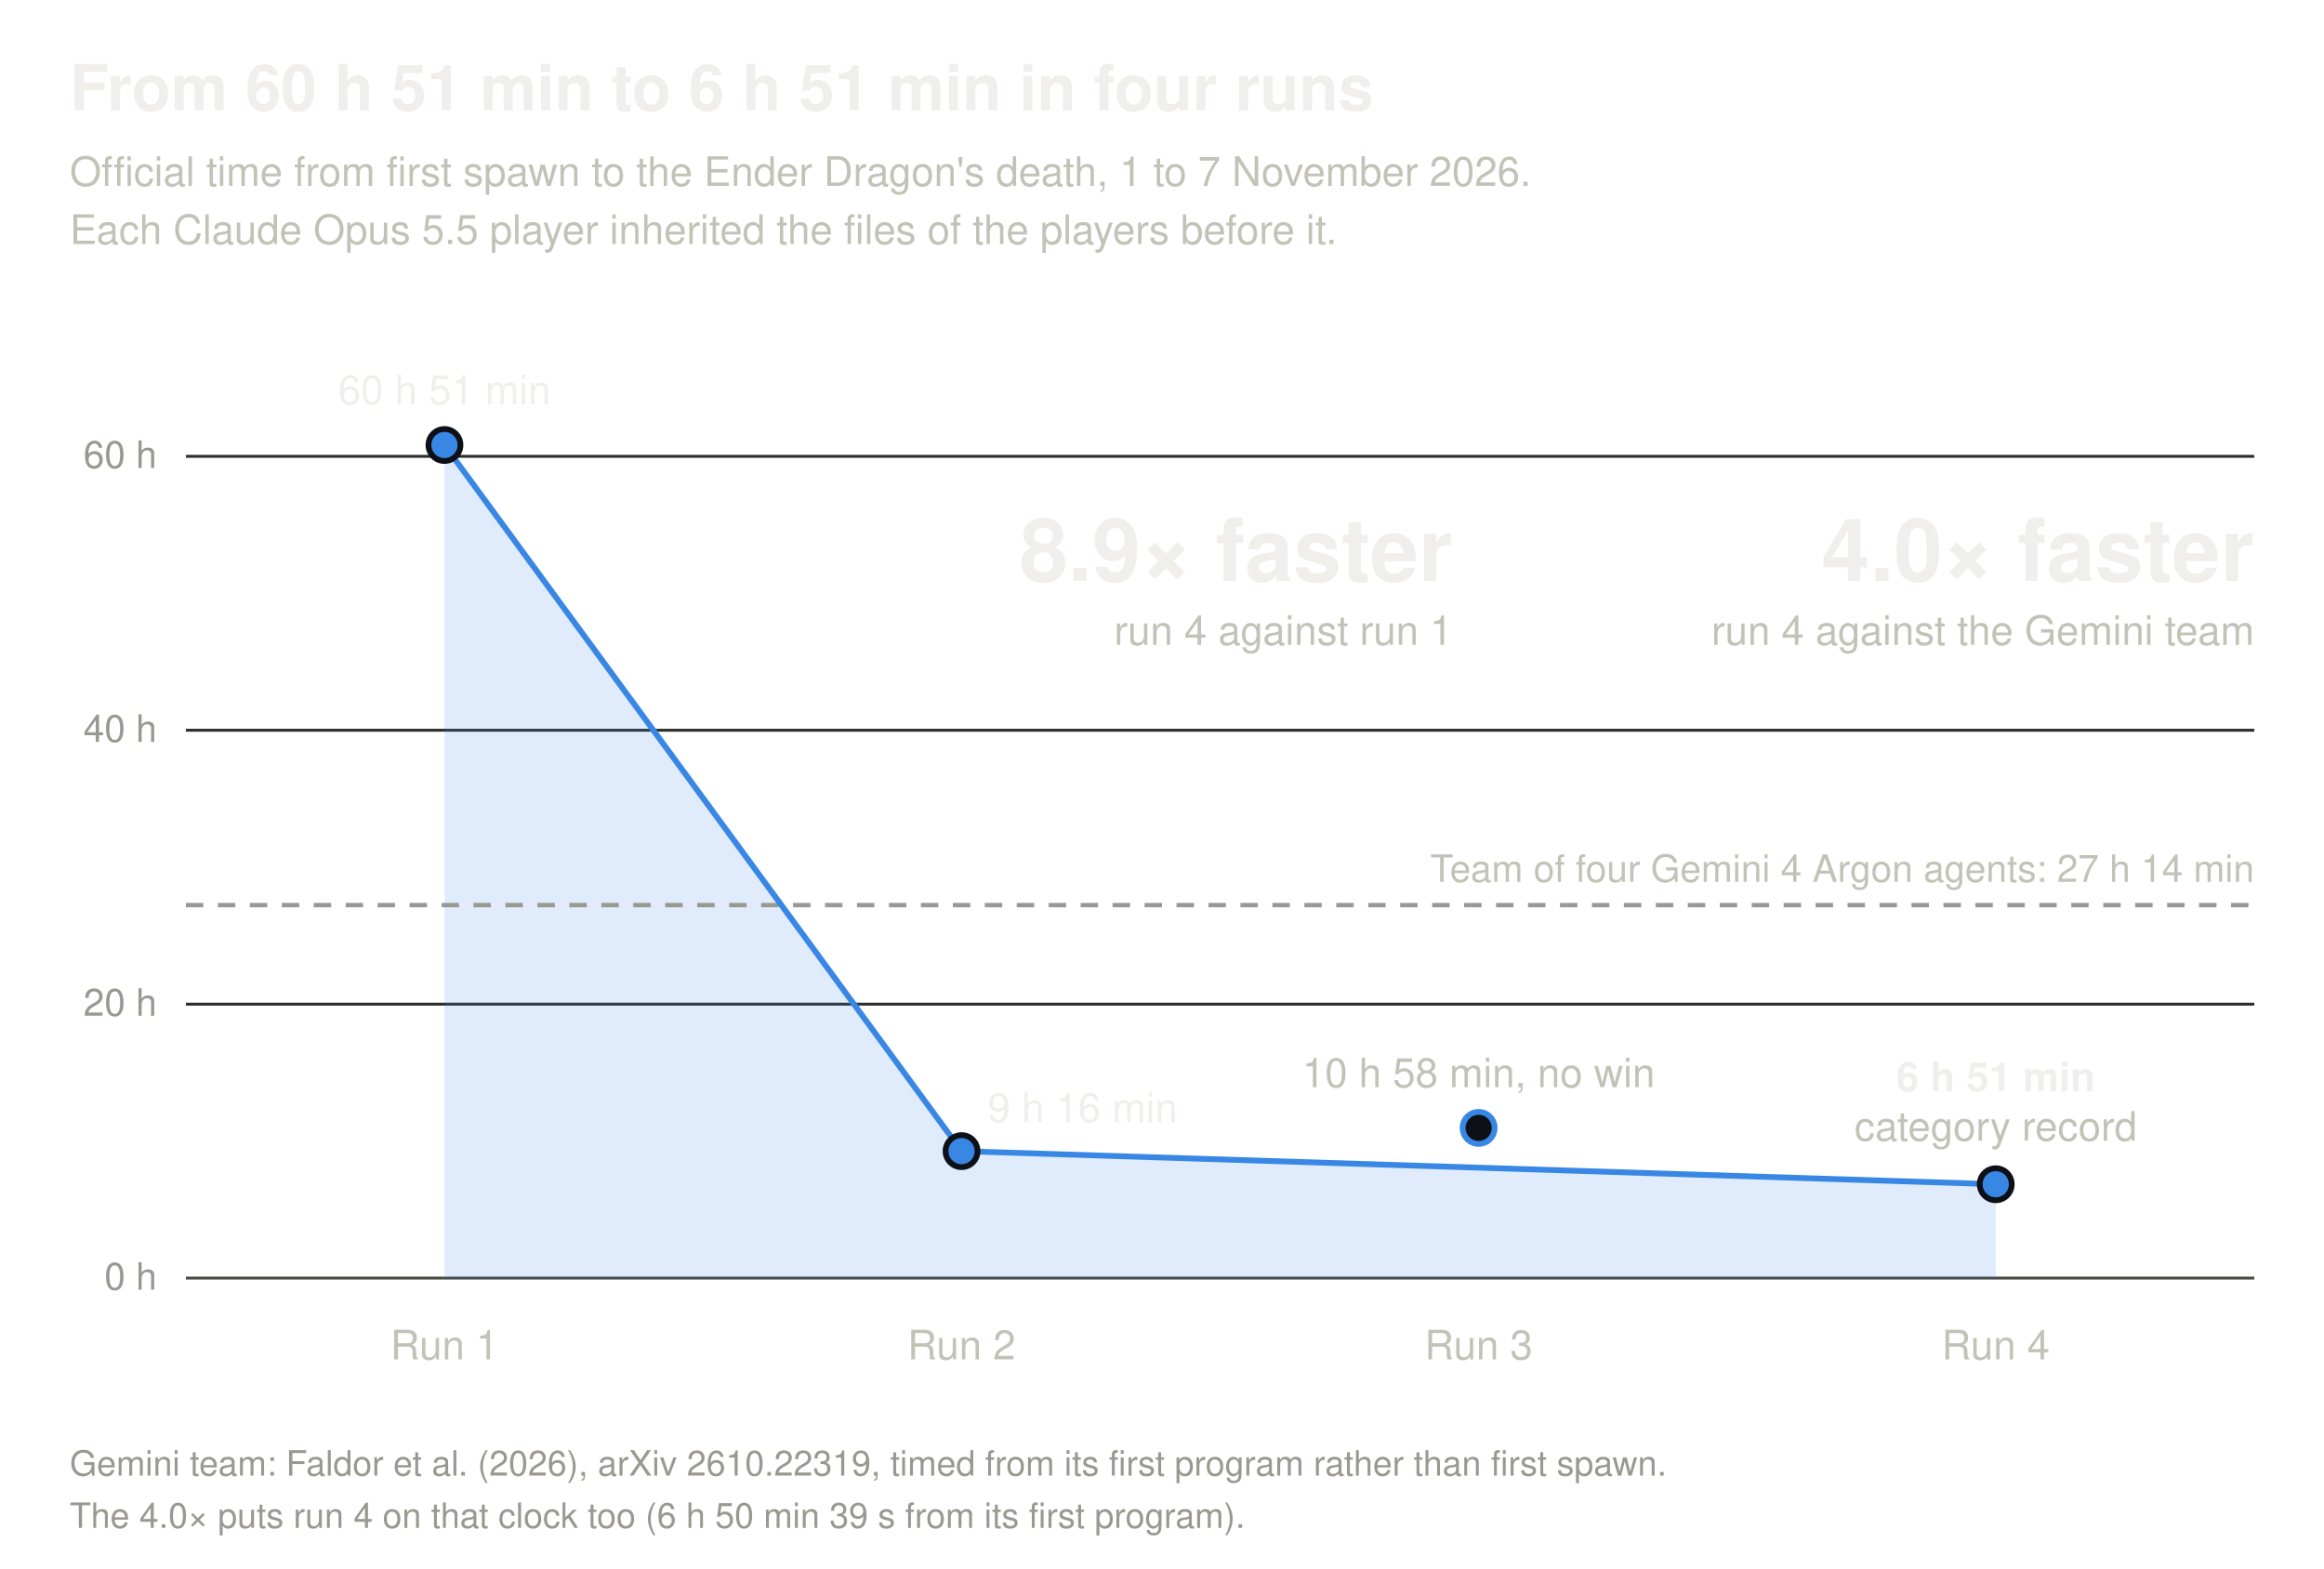
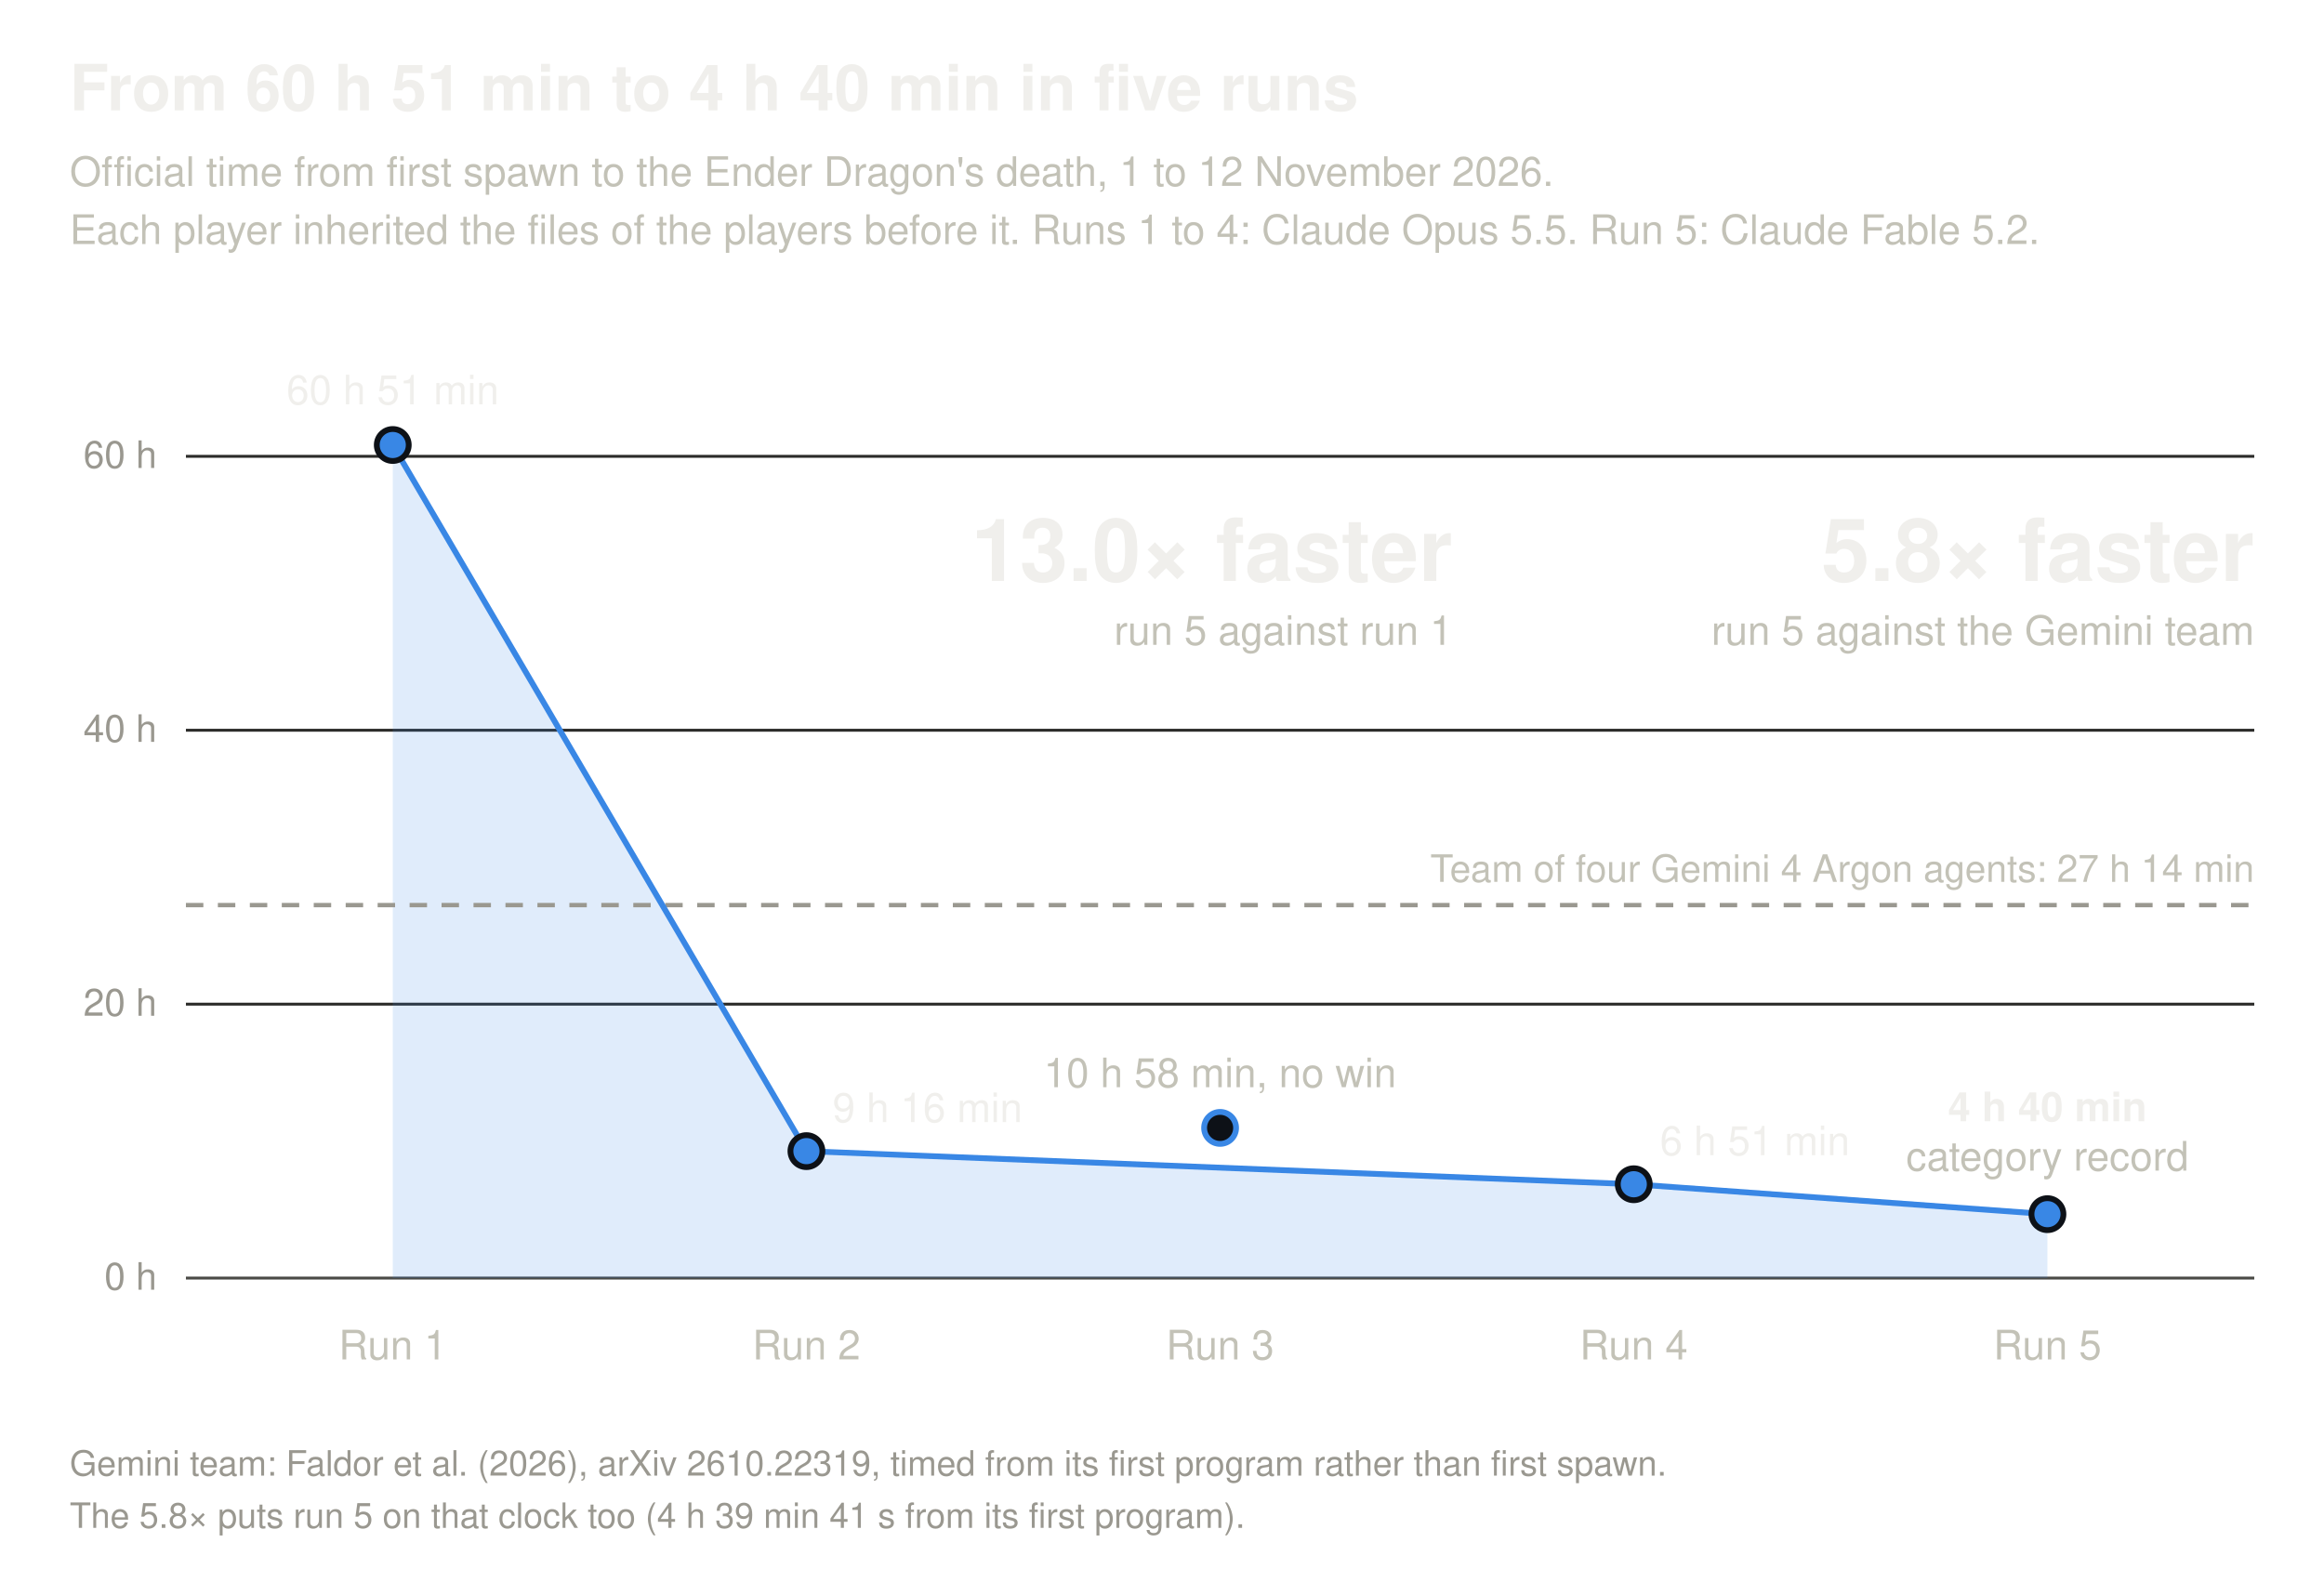
<svg xmlns="http://www.w3.org/2000/svg" width="800" height="540" viewBox="0 0 800 540" font-family="system-ui, -apple-system, &quot;Segoe UI&quot;, Helvetica, Arial, sans-serif" role="img" aria-labelledby="t d">
-   <text x="24.0" y="38.0" font-size="22" font-weight="600" text-anchor="start" fill="#f0efec">From 60 h 51 min to 6 h 51 min in four runs</text>
-   <text x="24.0" y="64.0" font-size="14" font-weight="400" text-anchor="start" fill="#c3c2b7">Official time from first spawn to the Ender Dragon's death, 1 to 7 November 2026.</text>
-   <text x="24.0" y="84.0" font-size="14" font-weight="400" text-anchor="start" fill="#c3c2b7">Each Claude Opus 5.5 player inherited the files of the players before it.</text>
+   <text x="24.0" y="38.0" font-size="22" font-weight="600" text-anchor="start" fill="#f0efec">From 60 h 51 min to 4 h 40 min in five runs</text>
+   <text x="24.0" y="64.0" font-size="14" font-weight="400" text-anchor="start" fill="#c3c2b7">Official time from first spawn to the Ender Dragon's death, 1 to 12 November 2026.</text>
+   <text x="24.0" y="84.0" font-size="14" font-weight="400" text-anchor="start" fill="#c3c2b7">Each player inherited the files of the players before it. Runs 1 to 4: Claude Opus 5.5. Run 5: Claude Fable 5.2.</text>
  <line x1="64" y1="440.0" x2="776" y2="440.0" stroke="#4a4a46" stroke-width="1" />
  <text x="54.0" y="444.0" font-size="13" font-weight="400" text-anchor="end" fill="#9a9890" style="font-variant-numeric: tabular-nums">0 h</text>
  <line x1="64" y1="345.7" x2="776" y2="345.7" stroke="#2c2c2a" stroke-width="1" />
  <text x="54.0" y="349.7" font-size="13" font-weight="400" text-anchor="end" fill="#9a9890" style="font-variant-numeric: tabular-nums">20 h</text>
  <line x1="64" y1="251.4" x2="776" y2="251.4" stroke="#2c2c2a" stroke-width="1" />
  <text x="54.0" y="255.4" font-size="13" font-weight="400" text-anchor="end" fill="#9a9890" style="font-variant-numeric: tabular-nums">40 h</text>
  <line x1="64" y1="157.1" x2="776" y2="157.1" stroke="#2c2c2a" stroke-width="1" />
  <text x="54.0" y="161.1" font-size="13" font-weight="400" text-anchor="end" fill="#9a9890" style="font-variant-numeric: tabular-nums">60 h</text>
-   <text x="153.0" y="468.0" font-size="14" font-weight="400" text-anchor="middle" fill="#c3c2b7">Run 1</text>
-   <text x="331.0" y="468.0" font-size="14" font-weight="400" text-anchor="middle" fill="#c3c2b7">Run 2</text>
-   <text x="509.0" y="468.0" font-size="14" font-weight="400" text-anchor="middle" fill="#c3c2b7">Run 3</text>
-   <text x="687.0" y="468.0" font-size="14" font-weight="400" text-anchor="middle" fill="#c3c2b7">Run 4</text>
-   <polygon points="153.0,153.2 331.0,396.3 687.0,407.7 687.0,440 153.0,440" fill="#3987e5" fill-opacity="0.16" />
+   <text x="135.2" y="468.0" font-size="14" font-weight="400" text-anchor="middle" fill="#c3c2b7">Run 1</text>
+   <text x="277.6" y="468.0" font-size="14" font-weight="400" text-anchor="middle" fill="#c3c2b7">Run 2</text>
+   <text x="420.0" y="468.0" font-size="14" font-weight="400" text-anchor="middle" fill="#c3c2b7">Run 3</text>
+   <text x="562.4" y="468.0" font-size="14" font-weight="400" text-anchor="middle" fill="#c3c2b7">Run 4</text>
+   <text x="704.8" y="468.0" font-size="14" font-weight="400" text-anchor="middle" fill="#c3c2b7">Run 5</text>
+   <polygon points="135.2,153.2 277.6,396.3 562.4,407.7 704.8,418.0 704.8,440 135.2,440" fill="#3987e5" fill-opacity="0.16" />
  <line x1="64" y1="311.6" x2="776" y2="311.6" stroke="#9a9890" stroke-width="1.5" stroke-dasharray="6 5" />
  <text x="776.0" y="303.6" font-size="13" font-weight="400" text-anchor="end" fill="#c3c2b7">Team of four Gemini 4 Argon agents: 27 h 14 min</text>
-   <polyline points="153.0,153.2 331.0,396.3 687.0,407.7" fill="none" stroke="#3987e5" stroke-width="2" stroke-linejoin="round" stroke-linecap="round" />
+   <polyline points="135.2,153.2 277.6,396.3 562.4,407.7 704.8,418.0" fill="none" stroke="#3987e5" stroke-width="2" stroke-linejoin="round" stroke-linecap="round" />
  <g>
-     <circle cx="153.0" cy="153.2" r="5.5" fill="#3987e5" stroke="#0d1117" stroke-width="2" />
+     <circle cx="135.2" cy="153.2" r="5.5" fill="#3987e5" stroke="#0d1117" stroke-width="2" />
  </g>
  <g>
-     <circle cx="331.0" cy="396.3" r="5.5" fill="#3987e5" stroke="#0d1117" stroke-width="2" />
+     <circle cx="277.6" cy="396.3" r="5.5" fill="#3987e5" stroke="#0d1117" stroke-width="2" />
  </g>
  <g>
-     <circle cx="509.0" cy="388.3" r="5.5" fill="#0d1117" stroke="#3987e5" stroke-width="2" />
+     <circle cx="420.0" cy="388.3" r="5.5" fill="#0d1117" stroke="#3987e5" stroke-width="2" />
  </g>
  <g>
-     <circle cx="687.0" cy="407.7" r="5.5" fill="#3987e5" stroke="#0d1117" stroke-width="2" />
+     <circle cx="562.4" cy="407.7" r="5.5" fill="#3987e5" stroke="#0d1117" stroke-width="2" />
  </g>
-   <text x="153.0" y="139.2" font-size="14" font-weight="400" text-anchor="middle" fill="#f0efec">60 h 51 min</text>
-   <text x="340.0" y="386.3" font-size="14" font-weight="400" text-anchor="start" fill="#f0efec">9 h 16 min</text>
-   <text x="509.0" y="374.3" font-size="14" font-weight="400" text-anchor="middle" fill="#c3c2b7">10 h 58 min, no win</text>
-   <text x="687.0" y="375.7" font-size="14" font-weight="600" text-anchor="middle" fill="#f0efec">6 h 51 min</text>
-   <text x="687.0" y="392.7" font-size="14" font-weight="400" text-anchor="middle" fill="#c3c2b7">category record</text>
-   <text x="500.0" y="200.0" font-size="30" font-weight="700" text-anchor="end" fill="#f0efec">8.9× faster</text>
-   <text x="500.0" y="222.0" font-size="14" font-weight="400" text-anchor="end" fill="#c3c2b7">run 4 against run 1</text>
-   <text x="776.0" y="200.0" font-size="30" font-weight="700" text-anchor="end" fill="#f0efec">4.0× faster</text>
-   <text x="776.0" y="222.0" font-size="14" font-weight="400" text-anchor="end" fill="#c3c2b7">run 4 against the Gemini team</text>
+   <g>
+     <circle cx="704.8" cy="418.0" r="5.5" fill="#3987e5" stroke="#0d1117" stroke-width="2" />
+   </g>
+   <text x="135.2" y="139.2" font-size="14" font-weight="400" text-anchor="middle" fill="#f0efec">60 h 51 min</text>
+   <text x="286.6" y="386.3" font-size="14" font-weight="400" text-anchor="start" fill="#f0efec">9 h 16 min</text>
+   <text x="420.0" y="374.3" font-size="14" font-weight="400" text-anchor="middle" fill="#c3c2b7">10 h 58 min, no win</text>
+   <text x="571.4" y="397.7" font-size="14" font-weight="400" text-anchor="start" fill="#f0efec">6 h 51 min</text>
+   <text x="704.8" y="386.0" font-size="14" font-weight="600" text-anchor="middle" fill="#f0efec">4 h 40 min</text>
+   <text x="704.8" y="403.0" font-size="14" font-weight="400" text-anchor="middle" fill="#c3c2b7">category record</text>
+   <text x="500.0" y="200.0" font-size="30" font-weight="700" text-anchor="end" fill="#f0efec">13.0× faster</text>
+   <text x="500.0" y="222.0" font-size="14" font-weight="400" text-anchor="end" fill="#c3c2b7">run 5 against run 1</text>
+   <text x="776.0" y="200.0" font-size="30" font-weight="700" text-anchor="end" fill="#f0efec">5.8× faster</text>
+   <text x="776.0" y="222.0" font-size="14" font-weight="400" text-anchor="end" fill="#c3c2b7">run 5 against the Gemini team</text>
  <text x="24.0" y="508.0" font-size="12" font-weight="400" text-anchor="start" fill="#9a9890">Gemini team: Faldor et al. (2026), arXiv 2610.22319, timed from its first program rather than first spawn.</text>
-   <text x="24.0" y="526.0" font-size="12" font-weight="400" text-anchor="start" fill="#9a9890">The 4.0× puts run 4 on that clock too (6 h 50 min 39 s from its first program).</text>
+   <text x="24.0" y="526.0" font-size="12" font-weight="400" text-anchor="start" fill="#9a9890">The 5.8× puts run 5 on that clock too (4 h 39 min 41 s from its first program).</text>
</svg>
